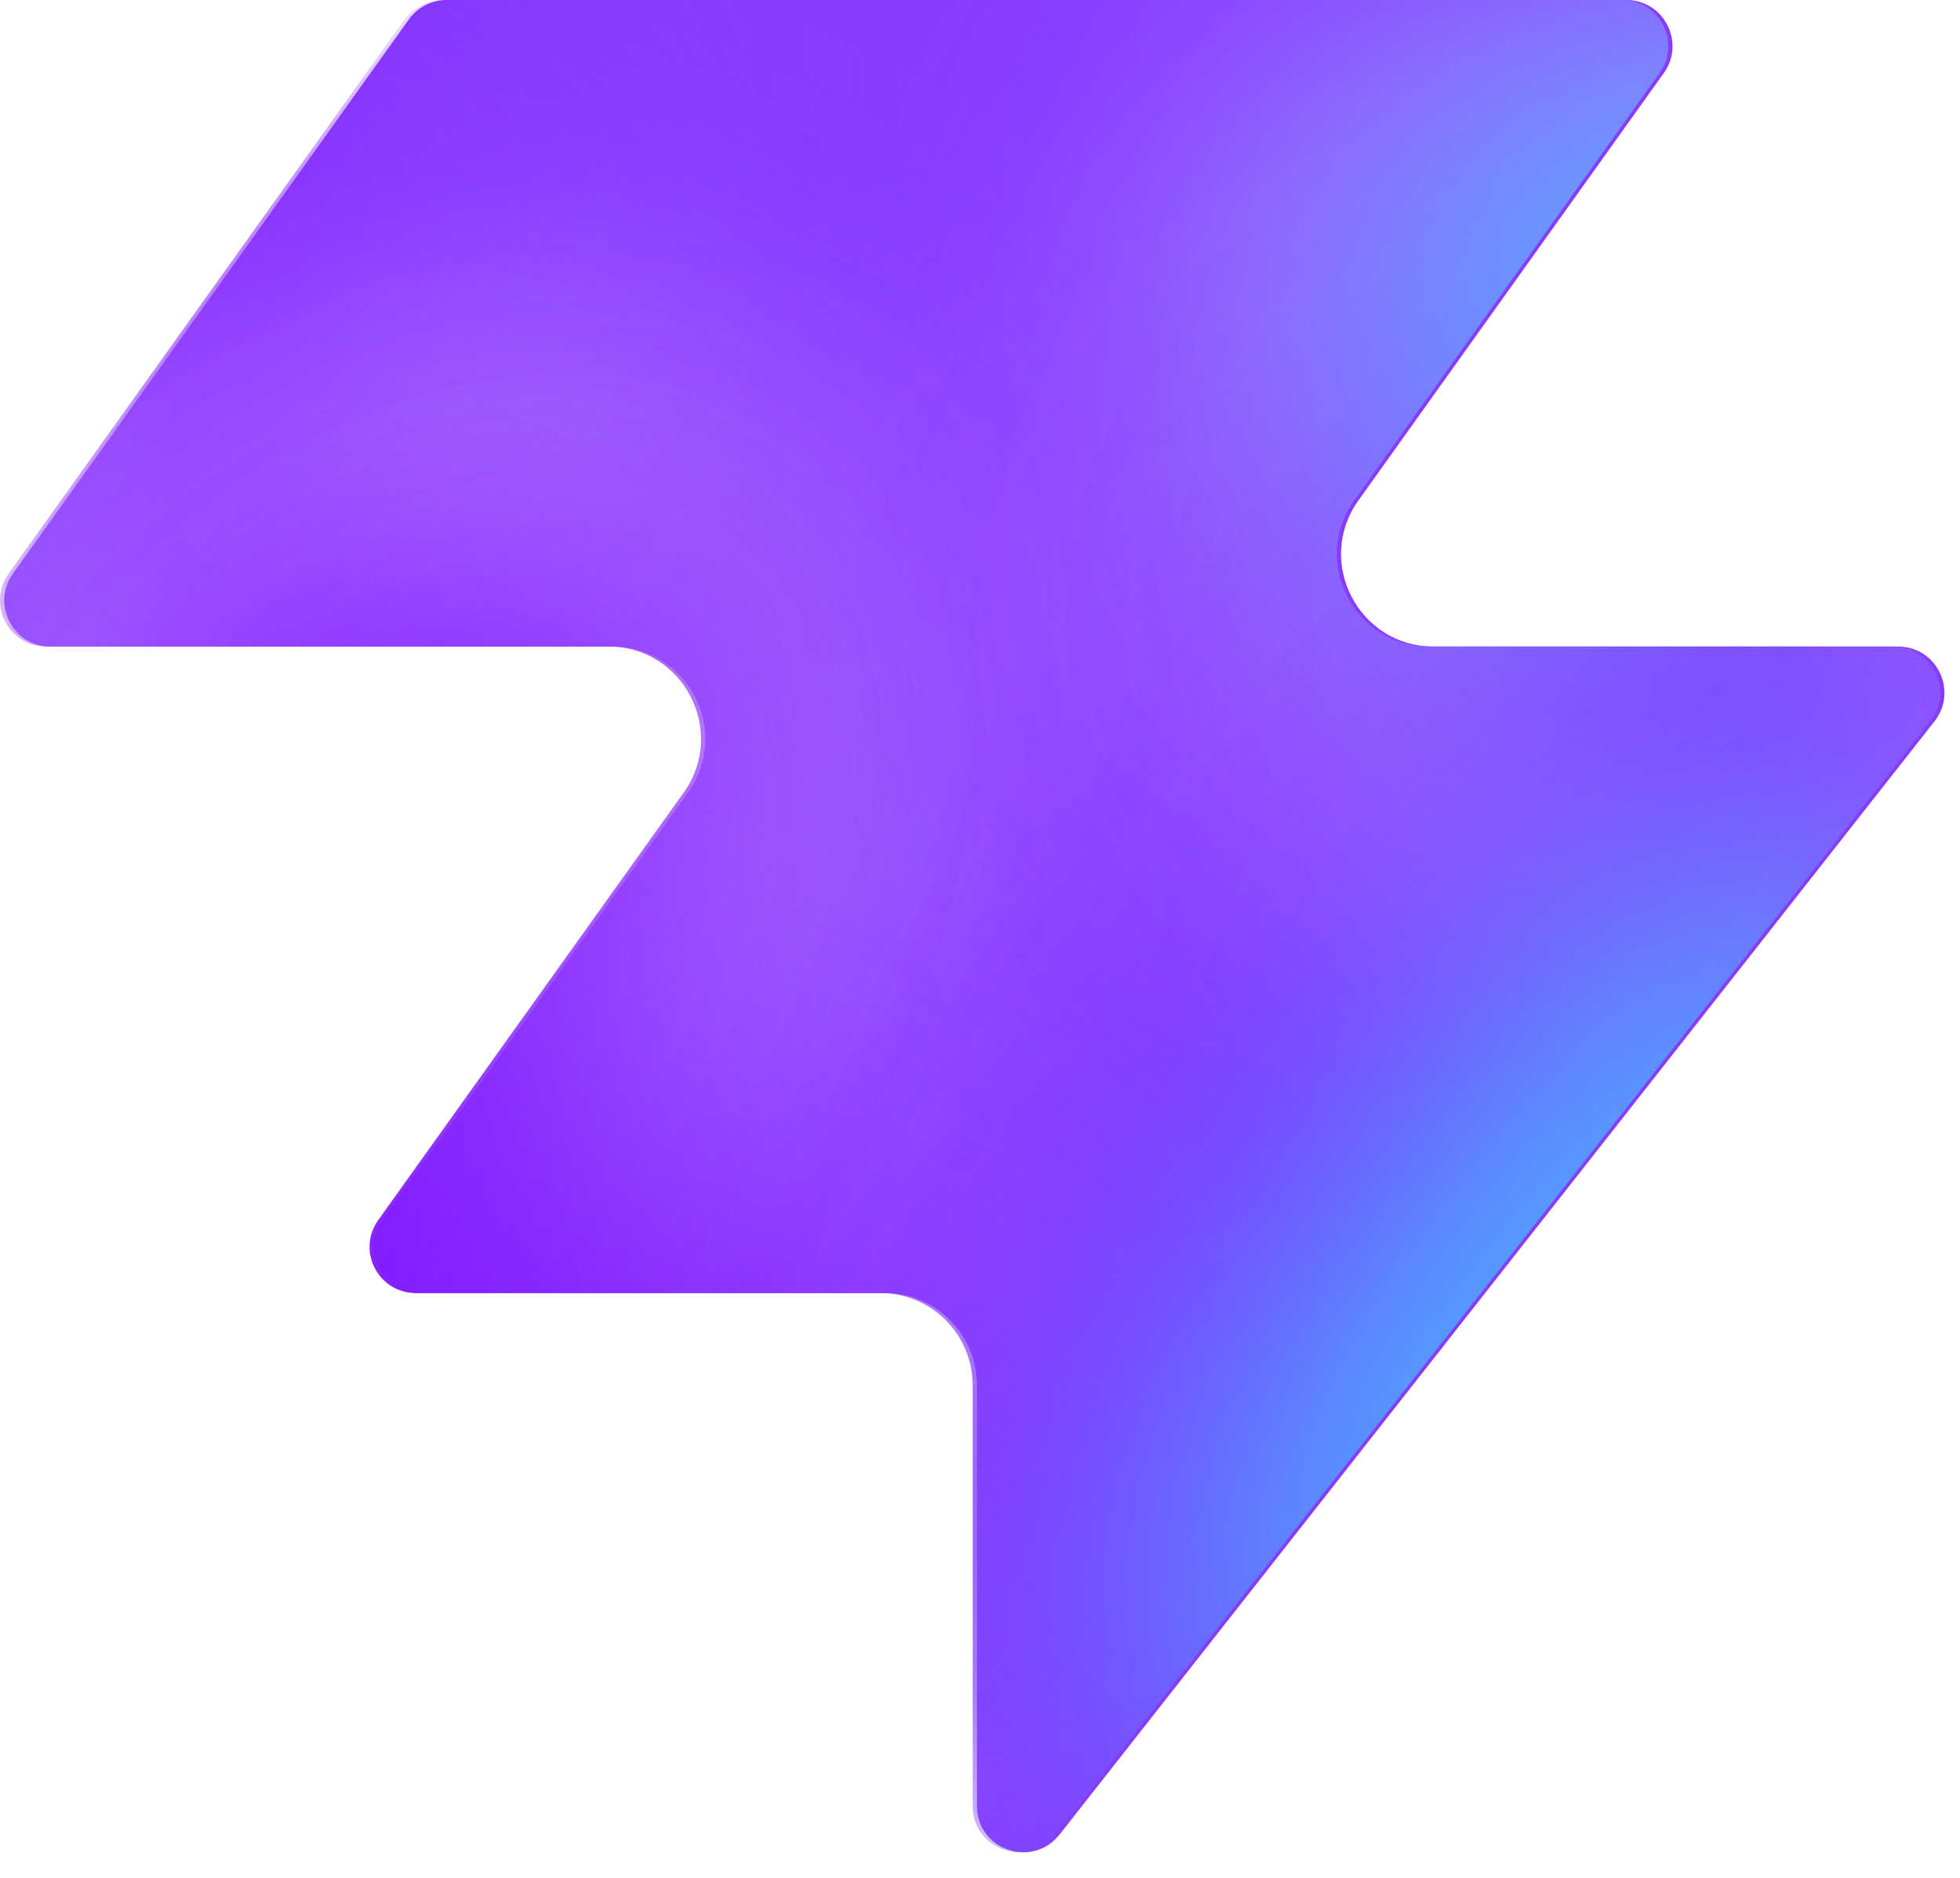
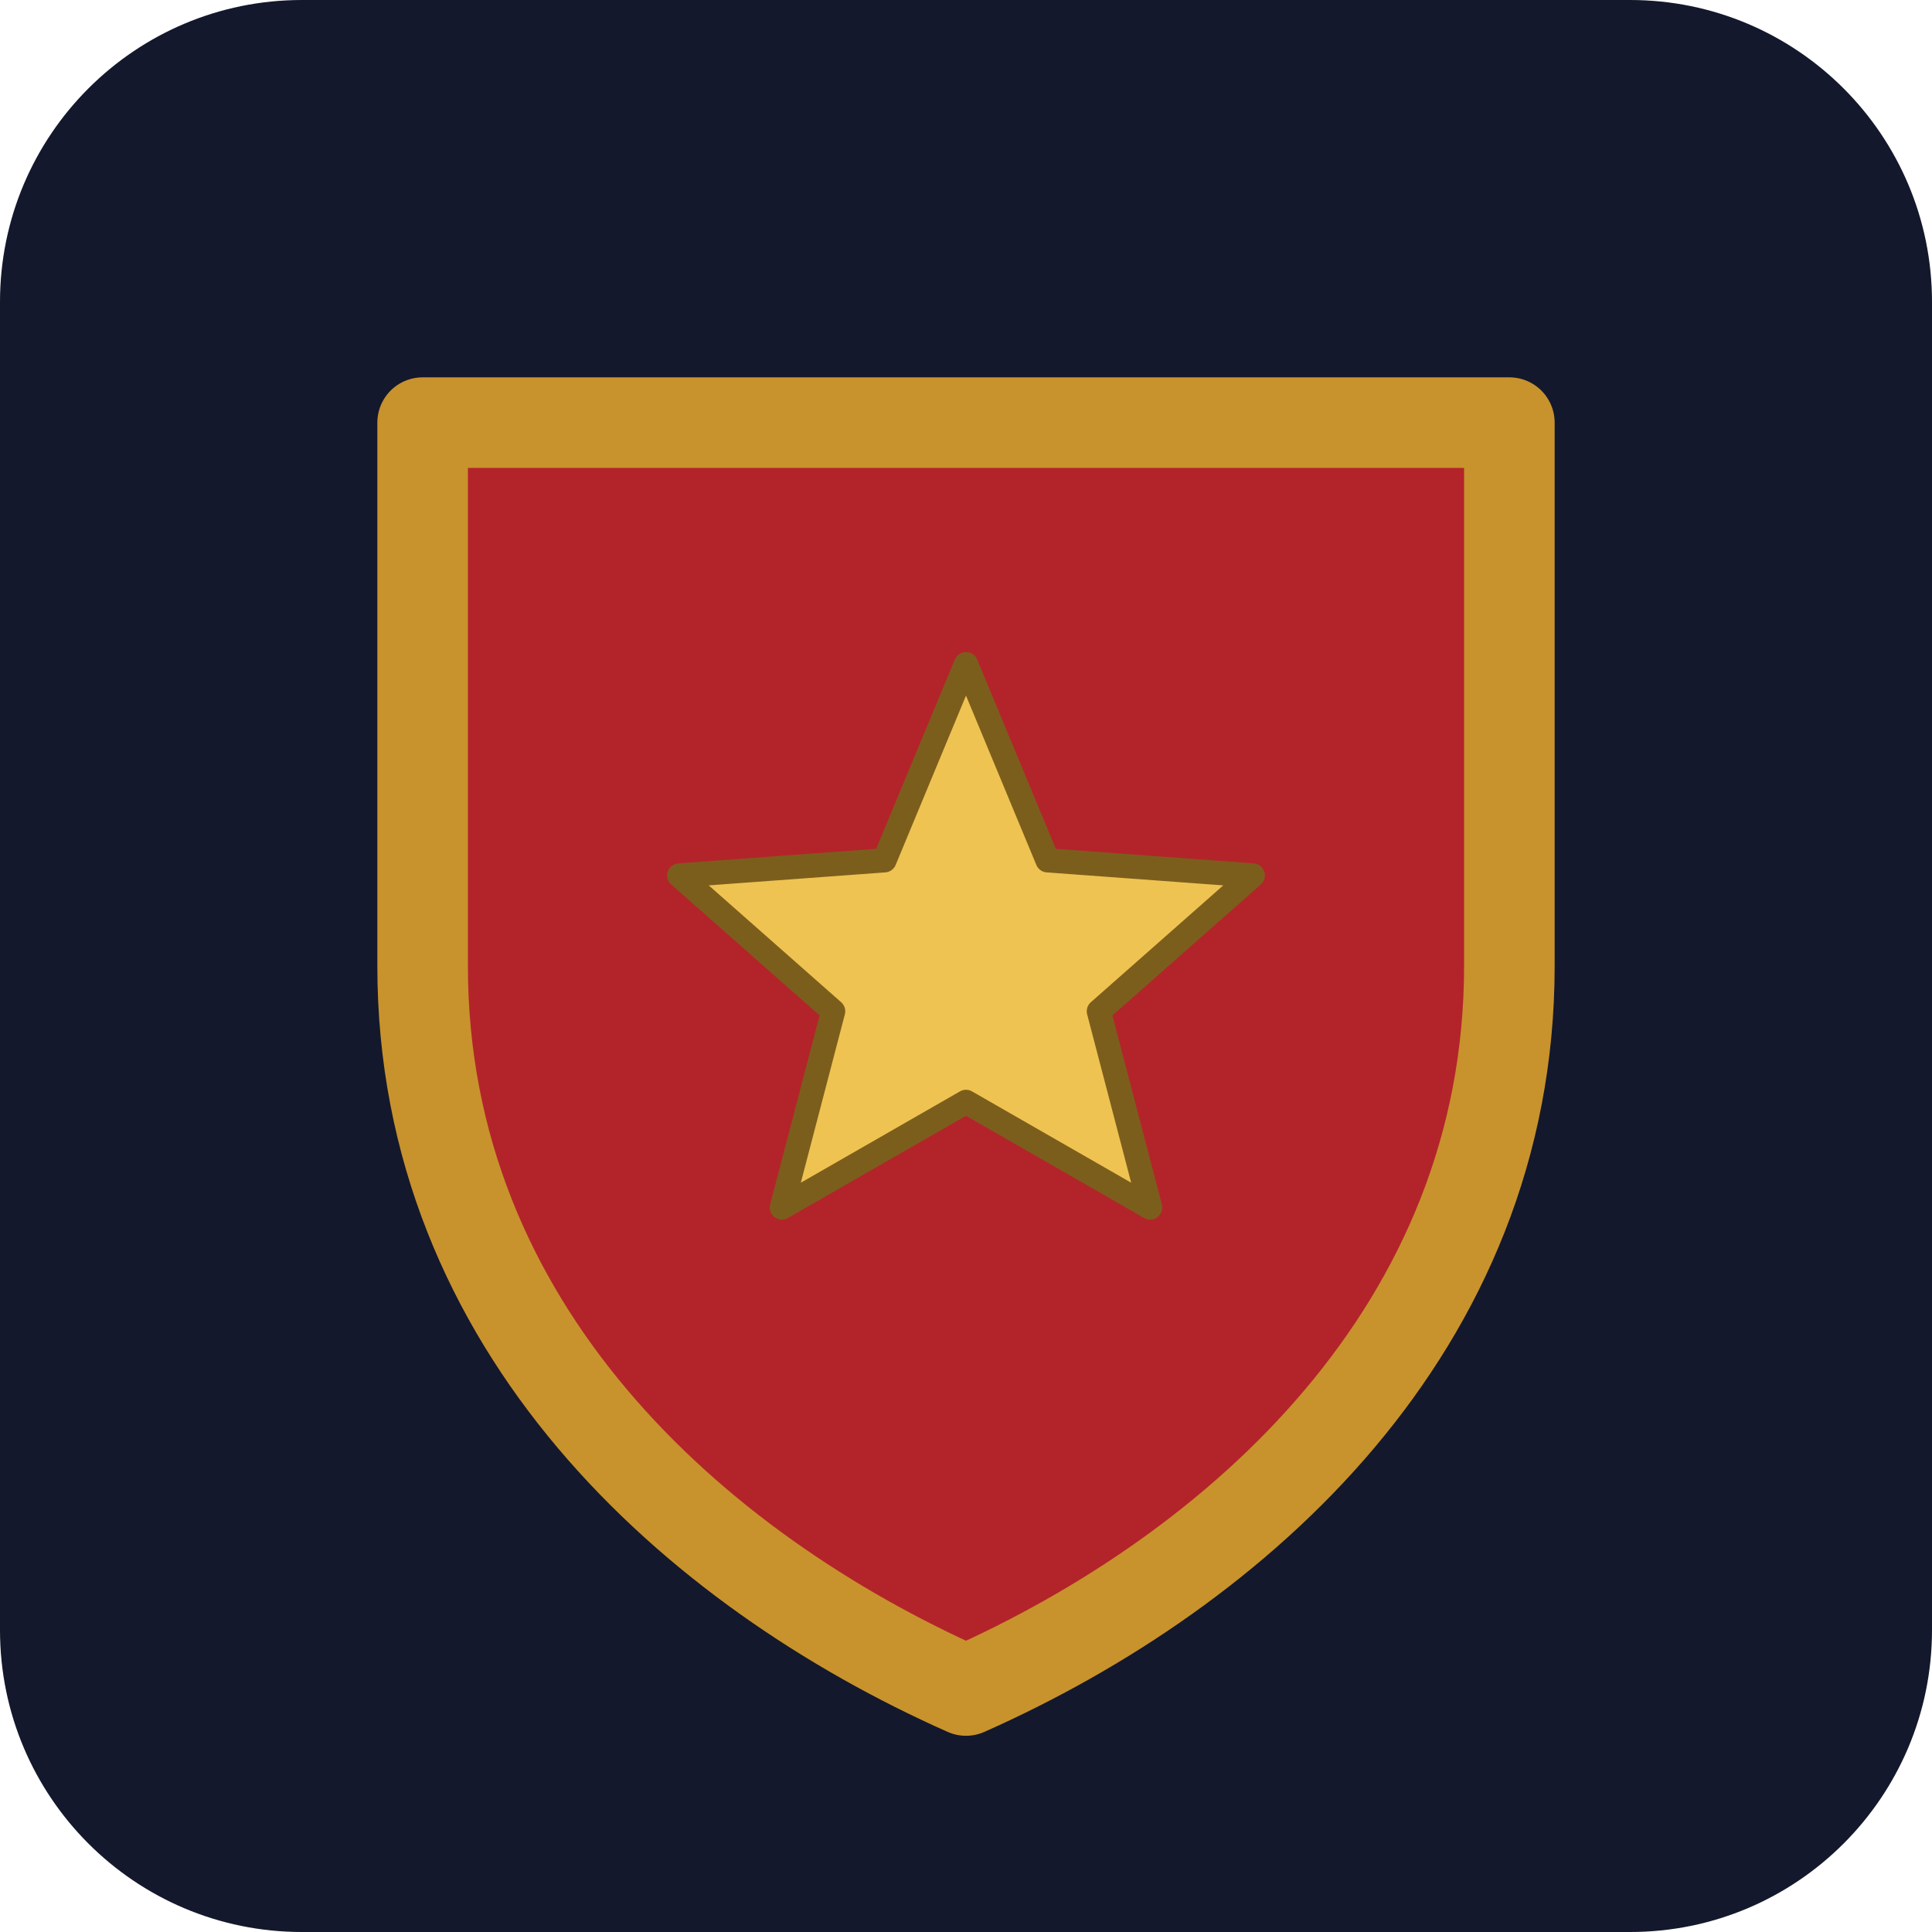
- <svg xmlns="http://www.w3.org/2000/svg" width="48" height="46" fill="none" viewBox="0 0 48 46">
-   <path fill="#863bff" d="M25.946 44.938c-.664.845-2.021.375-2.021-.698V33.937a2.26 2.26 0 0 0-2.262-2.262H10.287c-.92 0-1.456-1.04-.92-1.788l7.48-10.471c1.07-1.497 0-3.578-1.842-3.578H1.237c-.92 0-1.456-1.04-.92-1.788L10.013.474c.214-.297.556-.474.92-.474h28.894c.92 0 1.456 1.04.92 1.788l-7.48 10.471c-1.07 1.498 0 3.579 1.842 3.579h11.377c.943 0 1.473 1.088.89 1.83L25.947 44.94z" style="fill:#863bff;fill:color(display-p3 .525 .23 1);fill-opacity:1" />
-   <mask id="a" width="48" height="46" x="0" y="0" maskUnits="userSpaceOnUse" style="mask-type:alpha">
-     <path fill="#000" d="M25.842 44.938c-.664.844-2.021.375-2.021-.698V33.937a2.26 2.26 0 0 0-2.262-2.262H10.183c-.92 0-1.456-1.04-.92-1.788l7.48-10.471c1.07-1.498 0-3.579-1.842-3.579H1.133c-.92 0-1.456-1.04-.92-1.787L9.91.473c.214-.297.556-.474.92-.474h28.894c.92 0 1.456 1.04.92 1.788l-7.48 10.471c-1.07 1.498 0 3.578 1.842 3.578h11.377c.943 0 1.473 1.088.89 1.832L25.843 44.94z" style="fill:#000;fill-opacity:1" />
-   </mask>
-   <g mask="url(#a)">
-     <g filter="url(#b)">
-       <ellipse cx="5.508" cy="14.704" fill="#ede6ff" rx="5.508" ry="14.704" style="fill:#ede6ff;fill:color(display-p3 .927 .903 1);fill-opacity:1" transform="matrix(.00324 1 1 -.00324 -4.47 31.516)" />
-     </g>
-     <g filter="url(#c)">
-       <ellipse cx="10.399" cy="29.851" fill="#ede6ff" rx="10.399" ry="29.851" style="fill:#ede6ff;fill:color(display-p3 .927 .903 1);fill-opacity:1" transform="matrix(.00324 1 1 -.00324 -39.328 7.883)" />
-     </g>
-     <g filter="url(#d)">
-       <ellipse cx="5.508" cy="30.487" fill="#7e14ff" rx="5.508" ry="30.487" style="fill:#7e14ff;fill:color(display-p3 .492 .077 1);fill-opacity:1" transform="rotate(89.814 -25.913 -14.639)scale(1 -1)" />
-     </g>
-     <g filter="url(#e)">
-       <ellipse cx="5.508" cy="30.599" fill="#7e14ff" rx="5.508" ry="30.599" style="fill:#7e14ff;fill:color(display-p3 .492 .077 1);fill-opacity:1" transform="rotate(89.814 -32.644 -3.334)scale(1 -1)" />
-     </g>
-     <g filter="url(#f)">
-       <ellipse cx="5.508" cy="30.599" fill="#7e14ff" rx="5.508" ry="30.599" style="fill:#7e14ff;fill:color(display-p3 .492 .077 1);fill-opacity:1" transform="matrix(.00324 1 1 -.00324 -34.34 30.47)" />
-     </g>
-     <g filter="url(#g)">
-       <ellipse cx="14.072" cy="22.078" fill="#ede6ff" rx="14.072" ry="22.078" style="fill:#ede6ff;fill:color(display-p3 .927 .903 1);fill-opacity:1" transform="rotate(93.35 24.506 48.493)scale(-1 1)" />
-     </g>
-     <g filter="url(#h)">
-       <ellipse cx="3.47" cy="21.501" fill="#7e14ff" rx="3.47" ry="21.501" style="fill:#7e14ff;fill:color(display-p3 .492 .077 1);fill-opacity:1" transform="rotate(89.009 28.708 47.59)scale(-1 1)" />
-     </g>
-     <g filter="url(#i)">
-       <ellipse cx="3.47" cy="21.501" fill="#7e14ff" rx="3.47" ry="21.501" style="fill:#7e14ff;fill:color(display-p3 .492 .077 1);fill-opacity:1" transform="rotate(89.009 28.708 47.59)scale(-1 1)" />
-     </g>
-     <g filter="url(#j)">
-       <ellipse cx=".387" cy="8.972" fill="#7e14ff" rx="4.407" ry="29.108" style="fill:#7e14ff;fill:color(display-p3 .492 .077 1);fill-opacity:1" transform="rotate(39.51 .387 8.972)" />
-     </g>
-     <g filter="url(#k)">
-       <ellipse cx="47.523" cy="-6.092" fill="#7e14ff" rx="4.407" ry="29.108" style="fill:#7e14ff;fill:color(display-p3 .492 .077 1);fill-opacity:1" transform="rotate(37.892 47.523 -6.092)" />
-     </g>
-     <g filter="url(#l)">
-       <ellipse cx="41.412" cy="6.333" fill="#47bfff" rx="5.971" ry="9.665" style="fill:#47bfff;fill:color(display-p3 .28 .748 1);fill-opacity:1" transform="rotate(37.892 41.412 6.333)" />
-     </g>
-     <g filter="url(#m)">
-       <ellipse cx="-1.879" cy="38.332" fill="#7e14ff" rx="4.407" ry="29.108" style="fill:#7e14ff;fill:color(display-p3 .492 .077 1);fill-opacity:1" transform="rotate(37.892 -1.88 38.332)" />
-     </g>
-     <g filter="url(#n)">
-       <ellipse cx="-1.879" cy="38.332" fill="#7e14ff" rx="4.407" ry="29.108" style="fill:#7e14ff;fill:color(display-p3 .492 .077 1);fill-opacity:1" transform="rotate(37.892 -1.88 38.332)" />
-     </g>
-     <g filter="url(#o)">
-       <ellipse cx="35.651" cy="29.907" fill="#7e14ff" rx="4.407" ry="29.108" style="fill:#7e14ff;fill:color(display-p3 .492 .077 1);fill-opacity:1" transform="rotate(37.892 35.651 29.907)" />
-     </g>
-     <g filter="url(#p)">
-       <ellipse cx="38.418" cy="32.4" fill="#47bfff" rx="5.971" ry="15.297" style="fill:#47bfff;fill:color(display-p3 .28 .748 1);fill-opacity:1" transform="rotate(37.892 38.418 32.4)" />
-     </g>
-   </g>
-   <defs>
-     <filter id="b" width="60.045" height="41.654" x="-19.77" y="16.149" color-interpolation-filters="sRGB" filterUnits="userSpaceOnUse">
-       <feFlood flood-opacity="0" result="BackgroundImageFix" />
-       <feBlend in="SourceGraphic" in2="BackgroundImageFix" result="shape" />
-       <feGaussianBlur result="effect1_foregroundBlur_2002_17158" stdDeviation="7.659" />
-     </filter>
-     <filter id="c" width="90.34" height="51.437" x="-54.613" y="-7.533" color-interpolation-filters="sRGB" filterUnits="userSpaceOnUse">
-       <feFlood flood-opacity="0" result="BackgroundImageFix" />
-       <feBlend in="SourceGraphic" in2="BackgroundImageFix" result="shape" />
-       <feGaussianBlur result="effect1_foregroundBlur_2002_17158" stdDeviation="7.659" />
-     </filter>
-     <filter id="d" width="79.355" height="29.4" x="-49.64" y="2.03" color-interpolation-filters="sRGB" filterUnits="userSpaceOnUse">
-       <feFlood flood-opacity="0" result="BackgroundImageFix" />
-       <feBlend in="SourceGraphic" in2="BackgroundImageFix" result="shape" />
-       <feGaussianBlur result="effect1_foregroundBlur_2002_17158" stdDeviation="4.596" />
-     </filter>
-     <filter id="e" width="79.579" height="29.4" x="-45.045" y="20.029" color-interpolation-filters="sRGB" filterUnits="userSpaceOnUse">
-       <feFlood flood-opacity="0" result="BackgroundImageFix" />
-       <feBlend in="SourceGraphic" in2="BackgroundImageFix" result="shape" />
-       <feGaussianBlur result="effect1_foregroundBlur_2002_17158" stdDeviation="4.596" />
-     </filter>
-     <filter id="f" width="79.579" height="29.4" x="-43.513" y="21.178" color-interpolation-filters="sRGB" filterUnits="userSpaceOnUse">
-       <feFlood flood-opacity="0" result="BackgroundImageFix" />
-       <feBlend in="SourceGraphic" in2="BackgroundImageFix" result="shape" />
-       <feGaussianBlur result="effect1_foregroundBlur_2002_17158" stdDeviation="4.596" />
-     </filter>
-     <filter id="g" width="74.749" height="58.852" x="15.756" y="-17.901" color-interpolation-filters="sRGB" filterUnits="userSpaceOnUse">
-       <feFlood flood-opacity="0" result="BackgroundImageFix" />
-       <feBlend in="SourceGraphic" in2="BackgroundImageFix" result="shape" />
-       <feGaussianBlur result="effect1_foregroundBlur_2002_17158" stdDeviation="7.659" />
-     </filter>
-     <filter id="h" width="61.377" height="25.362" x="23.548" y="2.284" color-interpolation-filters="sRGB" filterUnits="userSpaceOnUse">
-       <feFlood flood-opacity="0" result="BackgroundImageFix" />
-       <feBlend in="SourceGraphic" in2="BackgroundImageFix" result="shape" />
-       <feGaussianBlur result="effect1_foregroundBlur_2002_17158" stdDeviation="4.596" />
-     </filter>
-     <filter id="i" width="61.377" height="25.362" x="23.548" y="2.284" color-interpolation-filters="sRGB" filterUnits="userSpaceOnUse">
-       <feFlood flood-opacity="0" result="BackgroundImageFix" />
-       <feBlend in="SourceGraphic" in2="BackgroundImageFix" result="shape" />
-       <feGaussianBlur result="effect1_foregroundBlur_2002_17158" stdDeviation="4.596" />
-     </filter>
-     <filter id="j" width="56.045" height="63.649" x="-27.636" y="-22.853" color-interpolation-filters="sRGB" filterUnits="userSpaceOnUse">
-       <feFlood flood-opacity="0" result="BackgroundImageFix" />
-       <feBlend in="SourceGraphic" in2="BackgroundImageFix" result="shape" />
-       <feGaussianBlur result="effect1_foregroundBlur_2002_17158" stdDeviation="4.596" />
-     </filter>
-     <filter id="k" width="54.814" height="64.646" x="20.116" y="-38.415" color-interpolation-filters="sRGB" filterUnits="userSpaceOnUse">
-       <feFlood flood-opacity="0" result="BackgroundImageFix" />
-       <feBlend in="SourceGraphic" in2="BackgroundImageFix" result="shape" />
-       <feGaussianBlur result="effect1_foregroundBlur_2002_17158" stdDeviation="4.596" />
-     </filter>
-     <filter id="l" width="33.541" height="35.313" x="24.641" y="-11.323" color-interpolation-filters="sRGB" filterUnits="userSpaceOnUse">
-       <feFlood flood-opacity="0" result="BackgroundImageFix" />
-       <feBlend in="SourceGraphic" in2="BackgroundImageFix" result="shape" />
-       <feGaussianBlur result="effect1_foregroundBlur_2002_17158" stdDeviation="4.596" />
-     </filter>
-     <filter id="m" width="54.814" height="64.646" x="-29.286" y="6.009" color-interpolation-filters="sRGB" filterUnits="userSpaceOnUse">
-       <feFlood flood-opacity="0" result="BackgroundImageFix" />
-       <feBlend in="SourceGraphic" in2="BackgroundImageFix" result="shape" />
-       <feGaussianBlur result="effect1_foregroundBlur_2002_17158" stdDeviation="4.596" />
-     </filter>
-     <filter id="n" width="54.814" height="64.646" x="-29.286" y="6.009" color-interpolation-filters="sRGB" filterUnits="userSpaceOnUse">
-       <feFlood flood-opacity="0" result="BackgroundImageFix" />
-       <feBlend in="SourceGraphic" in2="BackgroundImageFix" result="shape" />
-       <feGaussianBlur result="effect1_foregroundBlur_2002_17158" stdDeviation="4.596" />
-     </filter>
-     <filter id="o" width="54.814" height="64.646" x="8.244" y="-2.416" color-interpolation-filters="sRGB" filterUnits="userSpaceOnUse">
-       <feFlood flood-opacity="0" result="BackgroundImageFix" />
-       <feBlend in="SourceGraphic" in2="BackgroundImageFix" result="shape" />
-       <feGaussianBlur result="effect1_foregroundBlur_2002_17158" stdDeviation="4.596" />
-     </filter>
-     <filter id="p" width="39.409" height="43.623" x="18.713" y="10.588" color-interpolation-filters="sRGB" filterUnits="userSpaceOnUse">
-       <feFlood flood-opacity="0" result="BackgroundImageFix" />
-       <feBlend in="SourceGraphic" in2="BackgroundImageFix" result="shape" />
-       <feGaussianBlur result="effect1_foregroundBlur_2002_17158" stdDeviation="4.596" />
-     </filter>
-   </defs>
+ <svg xmlns="http://www.w3.org/2000/svg" viewBox="0 0 64 64" width="64" height="64">
+   <rect width="64" height="64" rx="10" fill="#14182c" />
+   <path d="M14 14 H50 V32 C50 44 41 52 32 56 C23 52 14 44 14 32 Z" fill="#b3242a" stroke="#c8932c" stroke-width="3" stroke-linejoin="round" />
+   <path d="M32 22 L34.7 28.5 L41.5 29 L36.4 33.5 L38.1 40 L32 36.5 L25.9 40 L27.6 33.5 L22.5 29 L29.3 28.5 Z" fill="#efc352" stroke="#7c5e1c" stroke-width="0.8" stroke-linejoin="round" />
</svg>
